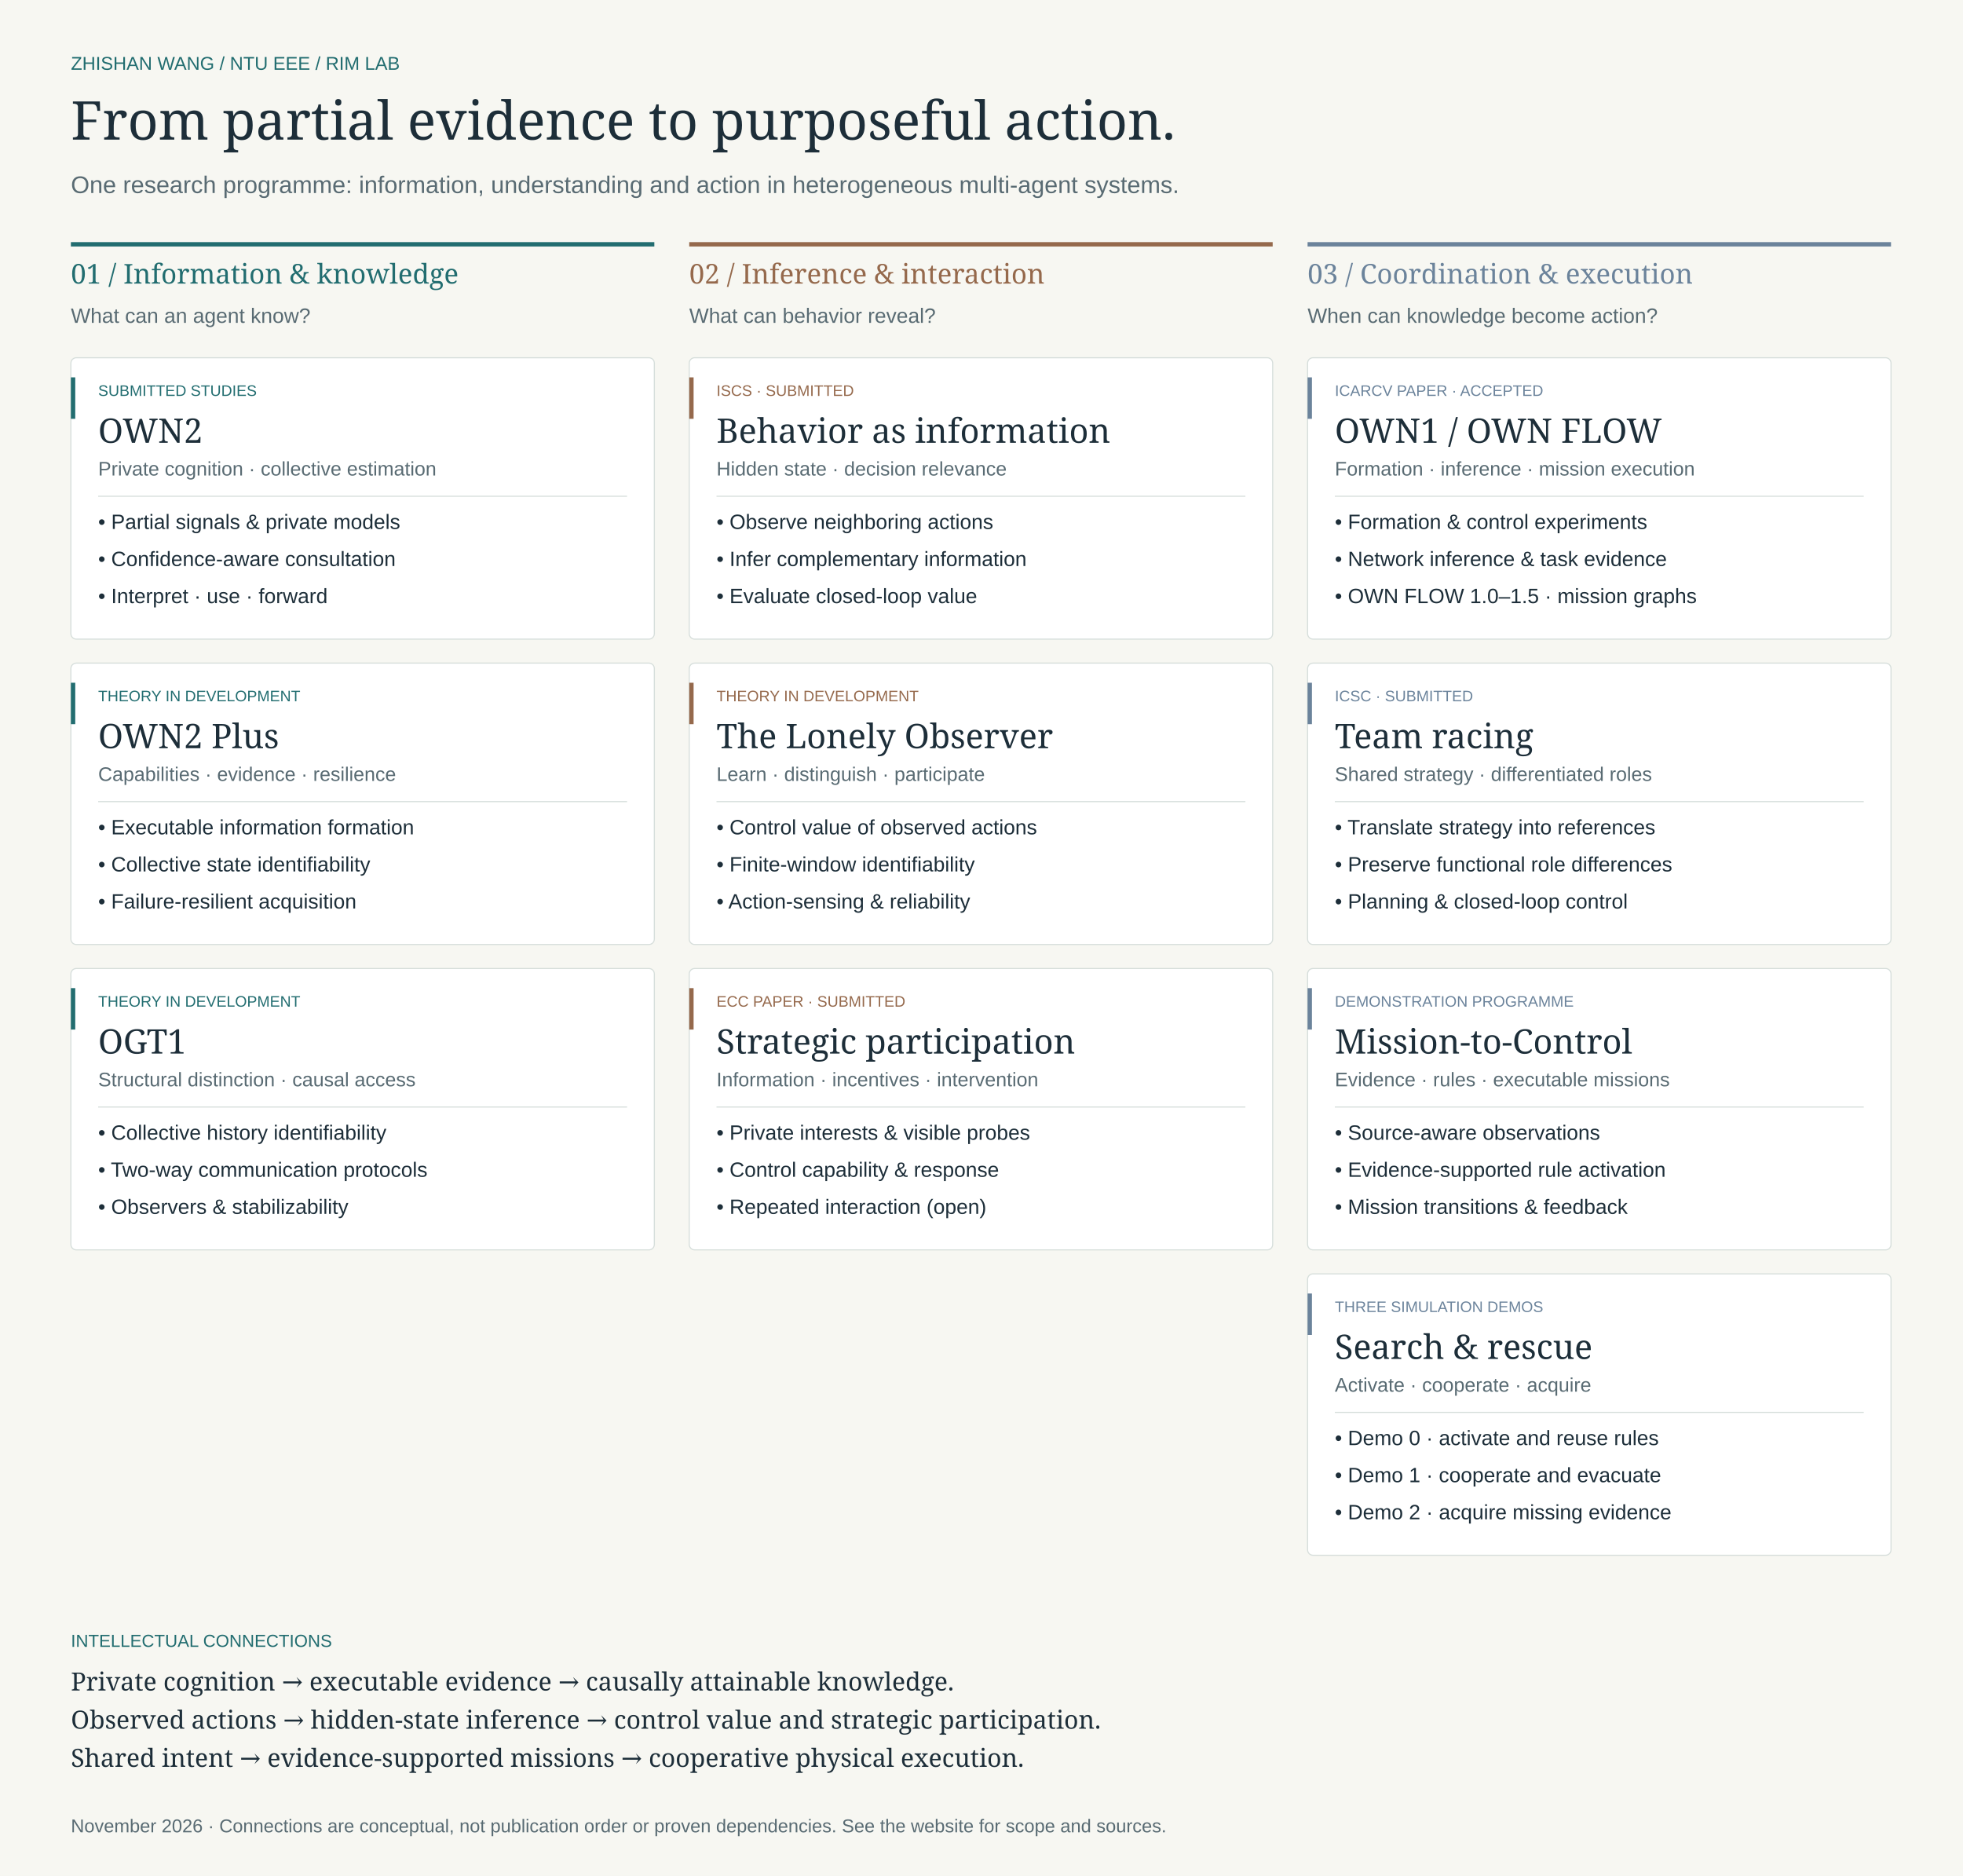
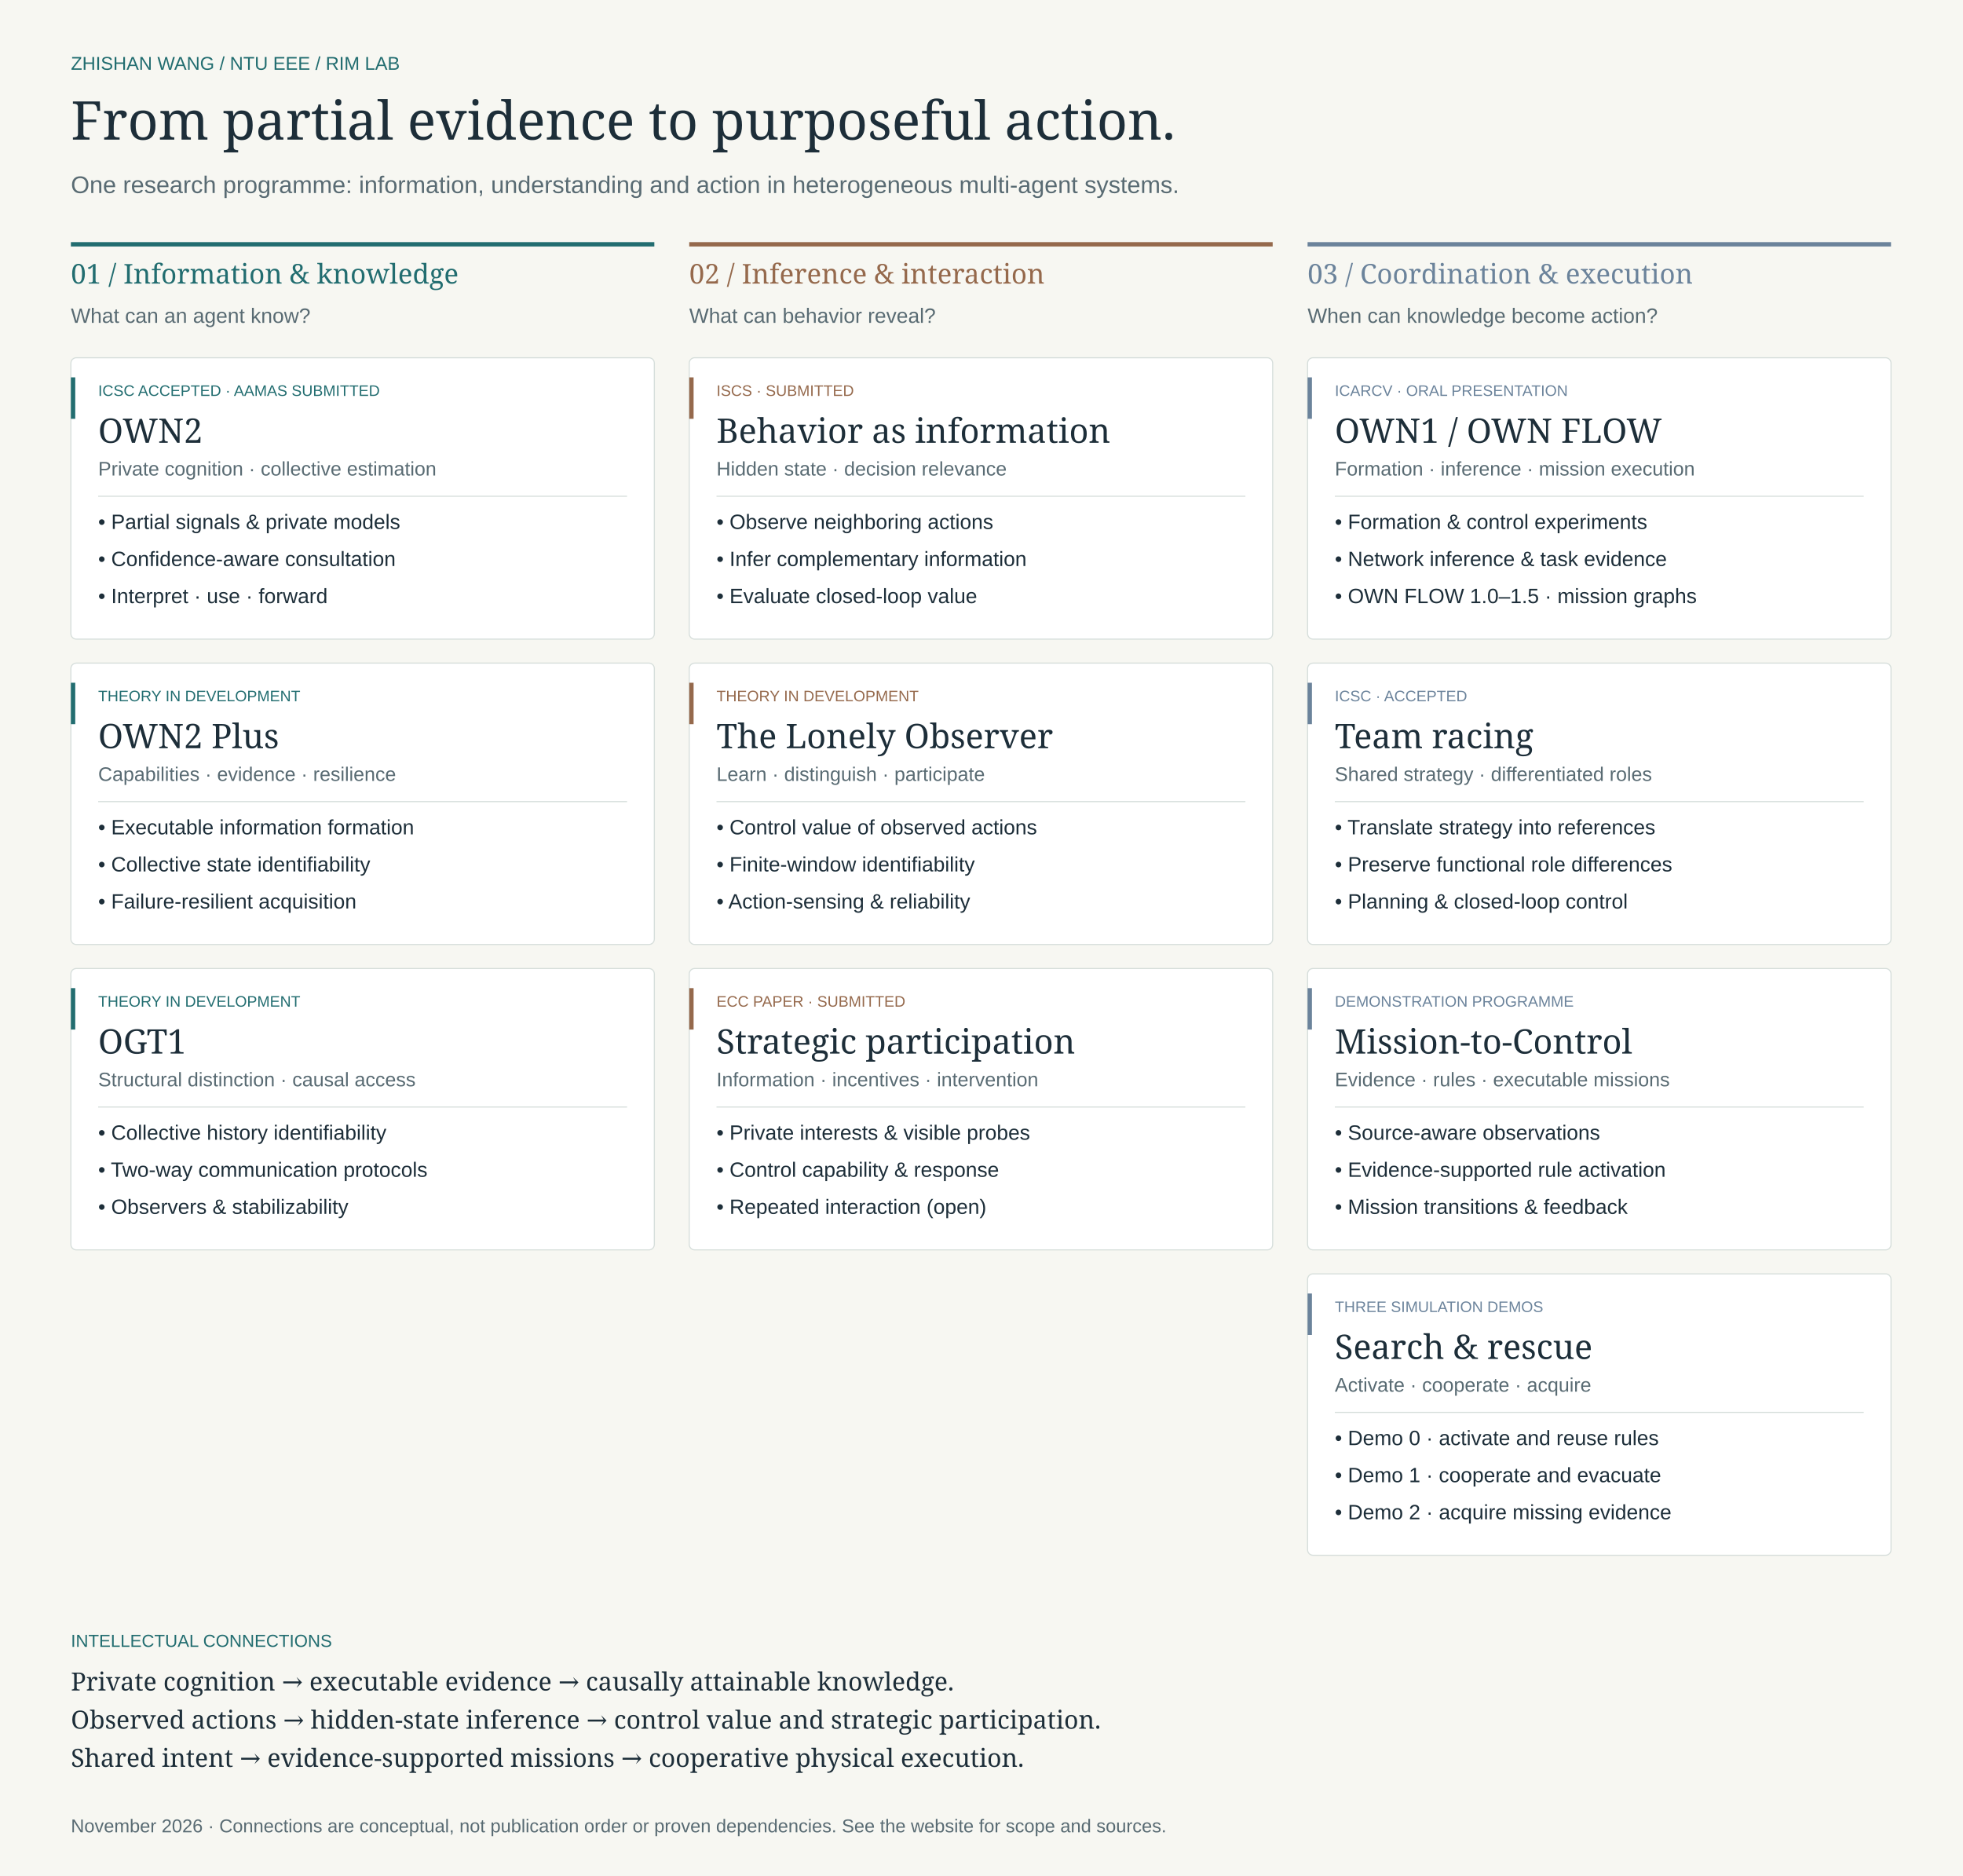
<svg xmlns="http://www.w3.org/2000/svg" width="1800" height="1720" viewBox="0 0 1800 1720" role="img" aria-labelledby="title desc">
  <rect width="1800" height="1720" fill="#f7f7f2" />
  <text x="65" y="64" font-family="Arial" font-size="17" fill="#226d70">ZHISHAN WANG / NTU EEE / RIM LAB</text>
  <text x="65" y="128" font-family="Georgia" font-size="49" fill="#1d2e39">From partial evidence to purposeful action.</text>
  <text x="65" y="177" font-family="Arial" font-size="22" fill="#596b73">One research programme: information, understanding and action in heterogeneous multi-agent systems.</text>
  <rect x="65" y="222" width="535" height="4" fill="#226d70" />
  <text x="65" y="260" font-family="Georgia" font-size="25" fill="#226d70">01 / Information &amp; knowledge</text>
  <text x="65" y="296" font-family="Arial" font-size="19" fill="#596b73">What can an agent know?</text>
  <rect x="65" y="328" width="535" height="258" rx="5" fill="#ffffff" stroke="#d6dedb" />
  <rect x="65" y="346" width="4" height="38" fill="#226d70" />
-   <text x="90" y="363" font-family="Arial" font-size="14" fill="#226d70">SUBMITTED STUDIES</text>
+   <text x="90" y="363" font-family="Arial" font-size="14" fill="#226d70">ICSC ACCEPTED · AAMAS SUBMITTED</text>
  <text x="90" y="406" font-family="Georgia" font-size="31" fill="#1d2e39">OWN2</text>
  <text x="90" y="436" font-family="Arial" font-size="18" fill="#596b73">Private cognition · collective estimation</text>
  <path d="M90 455h485" stroke="#d6dedb" />
  <text x="90" y="485" font-family="Arial" font-size="19" fill="#1d2e39">•  Partial signals &amp; private models</text>
  <text x="90" y="519" font-family="Arial" font-size="19" fill="#1d2e39">•  Confidence-aware consultation</text>
  <text x="90" y="553" font-family="Arial" font-size="19" fill="#1d2e39">•  Interpret · use · forward</text>
  <rect x="65" y="608" width="535" height="258" rx="5" fill="#ffffff" stroke="#d6dedb" />
  <rect x="65" y="626" width="4" height="38" fill="#226d70" />
  <text x="90" y="643" font-family="Arial" font-size="14" fill="#226d70">THEORY IN DEVELOPMENT</text>
  <text x="90" y="686" font-family="Georgia" font-size="31" fill="#1d2e39">OWN2 Plus</text>
  <text x="90" y="716" font-family="Arial" font-size="18" fill="#596b73">Capabilities · evidence · resilience</text>
  <path d="M90 735h485" stroke="#d6dedb" />
  <text x="90" y="765" font-family="Arial" font-size="19" fill="#1d2e39">•  Executable information formation</text>
  <text x="90" y="799" font-family="Arial" font-size="19" fill="#1d2e39">•  Collective state identifiability</text>
  <text x="90" y="833" font-family="Arial" font-size="19" fill="#1d2e39">•  Failure-resilient acquisition</text>
  <rect x="65" y="888" width="535" height="258" rx="5" fill="#ffffff" stroke="#d6dedb" />
  <rect x="65" y="906" width="4" height="38" fill="#226d70" />
  <text x="90" y="923" font-family="Arial" font-size="14" fill="#226d70">THEORY IN DEVELOPMENT</text>
  <text x="90" y="966" font-family="Georgia" font-size="31" fill="#1d2e39">OGT1</text>
  <text x="90" y="996" font-family="Arial" font-size="18" fill="#596b73">Structural distinction · causal access</text>
  <path d="M90 1015h485" stroke="#d6dedb" />
  <text x="90" y="1045" font-family="Arial" font-size="19" fill="#1d2e39">•  Collective history identifiability</text>
  <text x="90" y="1079" font-family="Arial" font-size="19" fill="#1d2e39">•  Two-way communication protocols</text>
  <text x="90" y="1113" font-family="Arial" font-size="19" fill="#1d2e39">•  Observers &amp; stabilizability</text>
  <rect x="632" y="222" width="535" height="4" fill="#95694c" />
  <text x="632" y="260" font-family="Georgia" font-size="25" fill="#95694c">02 / Inference &amp; interaction</text>
  <text x="632" y="296" font-family="Arial" font-size="19" fill="#596b73">What can behavior reveal?</text>
  <rect x="632" y="328" width="535" height="258" rx="5" fill="#ffffff" stroke="#d6dedb" />
  <rect x="632" y="346" width="4" height="38" fill="#95694c" />
  <text x="657" y="363" font-family="Arial" font-size="14" fill="#95694c">ISCS · SUBMITTED</text>
  <text x="657" y="406" font-family="Georgia" font-size="31" fill="#1d2e39">Behavior as information</text>
  <text x="657" y="436" font-family="Arial" font-size="18" fill="#596b73">Hidden state · decision relevance</text>
  <path d="M657 455h485" stroke="#d6dedb" />
  <text x="657" y="485" font-family="Arial" font-size="19" fill="#1d2e39">•  Observe neighboring actions</text>
  <text x="657" y="519" font-family="Arial" font-size="19" fill="#1d2e39">•  Infer complementary information</text>
  <text x="657" y="553" font-family="Arial" font-size="19" fill="#1d2e39">•  Evaluate closed-loop value</text>
  <rect x="632" y="608" width="535" height="258" rx="5" fill="#ffffff" stroke="#d6dedb" />
  <rect x="632" y="626" width="4" height="38" fill="#95694c" />
  <text x="657" y="643" font-family="Arial" font-size="14" fill="#95694c">THEORY IN DEVELOPMENT</text>
  <text x="657" y="686" font-family="Georgia" font-size="31" fill="#1d2e39">The Lonely Observer</text>
  <text x="657" y="716" font-family="Arial" font-size="18" fill="#596b73">Learn · distinguish · participate</text>
  <path d="M657 735h485" stroke="#d6dedb" />
  <text x="657" y="765" font-family="Arial" font-size="19" fill="#1d2e39">•  Control value of observed actions</text>
  <text x="657" y="799" font-family="Arial" font-size="19" fill="#1d2e39">•  Finite-window identifiability</text>
  <text x="657" y="833" font-family="Arial" font-size="19" fill="#1d2e39">•  Action-sensing &amp; reliability</text>
  <rect x="632" y="888" width="535" height="258" rx="5" fill="#ffffff" stroke="#d6dedb" />
  <rect x="632" y="906" width="4" height="38" fill="#95694c" />
  <text x="657" y="923" font-family="Arial" font-size="14" fill="#95694c">ECC PAPER · SUBMITTED</text>
  <text x="657" y="966" font-family="Georgia" font-size="31" fill="#1d2e39">Strategic participation</text>
  <text x="657" y="996" font-family="Arial" font-size="18" fill="#596b73">Information · incentives · intervention</text>
  <path d="M657 1015h485" stroke="#d6dedb" />
  <text x="657" y="1045" font-family="Arial" font-size="19" fill="#1d2e39">•  Private interests &amp; visible probes</text>
  <text x="657" y="1079" font-family="Arial" font-size="19" fill="#1d2e39">•  Control capability &amp; response</text>
  <text x="657" y="1113" font-family="Arial" font-size="19" fill="#1d2e39">•  Repeated interaction (open)</text>
  <rect x="1199" y="222" width="535" height="4" fill="#6b839b" />
  <text x="1199" y="260" font-family="Georgia" font-size="25" fill="#6b839b">03 / Coordination &amp; execution</text>
  <text x="1199" y="296" font-family="Arial" font-size="19" fill="#596b73">When can knowledge become action?</text>
  <rect x="1199" y="328" width="535" height="258" rx="5" fill="#ffffff" stroke="#d6dedb" />
  <rect x="1199" y="346" width="4" height="38" fill="#6b839b" />
-   <text x="1224" y="363" font-family="Arial" font-size="14" fill="#6b839b">ICARCV PAPER · ACCEPTED</text>
+   <text x="1224" y="363" font-family="Arial" font-size="14" fill="#6b839b">ICARCV · ORAL PRESENTATION</text>
  <text x="1224" y="406" font-family="Georgia" font-size="31" fill="#1d2e39">OWN1 / OWN FLOW</text>
  <text x="1224" y="436" font-family="Arial" font-size="18" fill="#596b73">Formation · inference · mission execution</text>
  <path d="M1224 455h485" stroke="#d6dedb" />
  <text x="1224" y="485" font-family="Arial" font-size="19" fill="#1d2e39">•  Formation &amp; control experiments</text>
  <text x="1224" y="519" font-family="Arial" font-size="19" fill="#1d2e39">•  Network inference &amp; task evidence</text>
  <text x="1224" y="553" font-family="Arial" font-size="19" fill="#1d2e39">•  OWN FLOW 1.0–1.5 · mission graphs</text>
  <rect x="1199" y="608" width="535" height="258" rx="5" fill="#ffffff" stroke="#d6dedb" />
  <rect x="1199" y="626" width="4" height="38" fill="#6b839b" />
-   <text x="1224" y="643" font-family="Arial" font-size="14" fill="#6b839b">ICSC · SUBMITTED</text>
+   <text x="1224" y="643" font-family="Arial" font-size="14" fill="#6b839b">ICSC · ACCEPTED</text>
  <text x="1224" y="686" font-family="Georgia" font-size="31" fill="#1d2e39">Team racing</text>
  <text x="1224" y="716" font-family="Arial" font-size="18" fill="#596b73">Shared strategy · differentiated roles</text>
  <path d="M1224 735h485" stroke="#d6dedb" />
  <text x="1224" y="765" font-family="Arial" font-size="19" fill="#1d2e39">•  Translate strategy into references</text>
  <text x="1224" y="799" font-family="Arial" font-size="19" fill="#1d2e39">•  Preserve functional role differences</text>
  <text x="1224" y="833" font-family="Arial" font-size="19" fill="#1d2e39">•  Planning &amp; closed-loop control</text>
  <rect x="1199" y="888" width="535" height="258" rx="5" fill="#ffffff" stroke="#d6dedb" />
  <rect x="1199" y="906" width="4" height="38" fill="#6b839b" />
  <text x="1224" y="923" font-family="Arial" font-size="14" fill="#6b839b">DEMONSTRATION PROGRAMME</text>
  <text x="1224" y="966" font-family="Georgia" font-size="31" fill="#1d2e39">Mission-to-Control</text>
  <text x="1224" y="996" font-family="Arial" font-size="18" fill="#596b73">Evidence · rules · executable missions</text>
  <path d="M1224 1015h485" stroke="#d6dedb" />
  <text x="1224" y="1045" font-family="Arial" font-size="19" fill="#1d2e39">•  Source-aware observations</text>
  <text x="1224" y="1079" font-family="Arial" font-size="19" fill="#1d2e39">•  Evidence-supported rule activation</text>
  <text x="1224" y="1113" font-family="Arial" font-size="19" fill="#1d2e39">•  Mission transitions &amp; feedback</text>
  <rect x="1199" y="1168" width="535" height="258" rx="5" fill="#ffffff" stroke="#d6dedb" />
  <rect x="1199" y="1186" width="4" height="38" fill="#6b839b" />
  <text x="1224" y="1203" font-family="Arial" font-size="14" fill="#6b839b">THREE SIMULATION DEMOS</text>
  <text x="1224" y="1246" font-family="Georgia" font-size="31" fill="#1d2e39">Search &amp; rescue</text>
  <text x="1224" y="1276" font-family="Arial" font-size="18" fill="#596b73">Activate · cooperate · acquire</text>
  <path d="M1224 1295h485" stroke="#d6dedb" />
  <text x="1224" y="1325" font-family="Arial" font-size="19" fill="#1d2e39">•  Demo 0 · activate and reuse rules</text>
  <text x="1224" y="1359" font-family="Arial" font-size="19" fill="#1d2e39">•  Demo 1 · cooperate and evacuate</text>
  <text x="1224" y="1393" font-family="Arial" font-size="19" fill="#1d2e39">•  Demo 2 · acquire missing evidence</text>
  <text x="65" y="1510" font-family="Arial" font-size="16" fill="#226d70">INTELLECTUAL CONNECTIONS</text>
  <text x="65" y="1550" font-family="Georgia" font-size="23" fill="#1d2e39">Private cognition → executable evidence → causally attainable knowledge.</text>
  <text x="65" y="1585" font-family="Georgia" font-size="23" fill="#1d2e39">Observed actions → hidden-state inference → control value and strategic participation.</text>
  <text x="65" y="1620" font-family="Georgia" font-size="23" fill="#1d2e39">Shared intent → evidence-supported missions → cooperative physical execution.</text>
  <text x="65" y="1680" font-family="Arial" font-size="17" fill="#596b73">November 2026 · Connections are conceptual, not publication order or proven dependencies. See the website for scope and sources.</text>
</svg>
